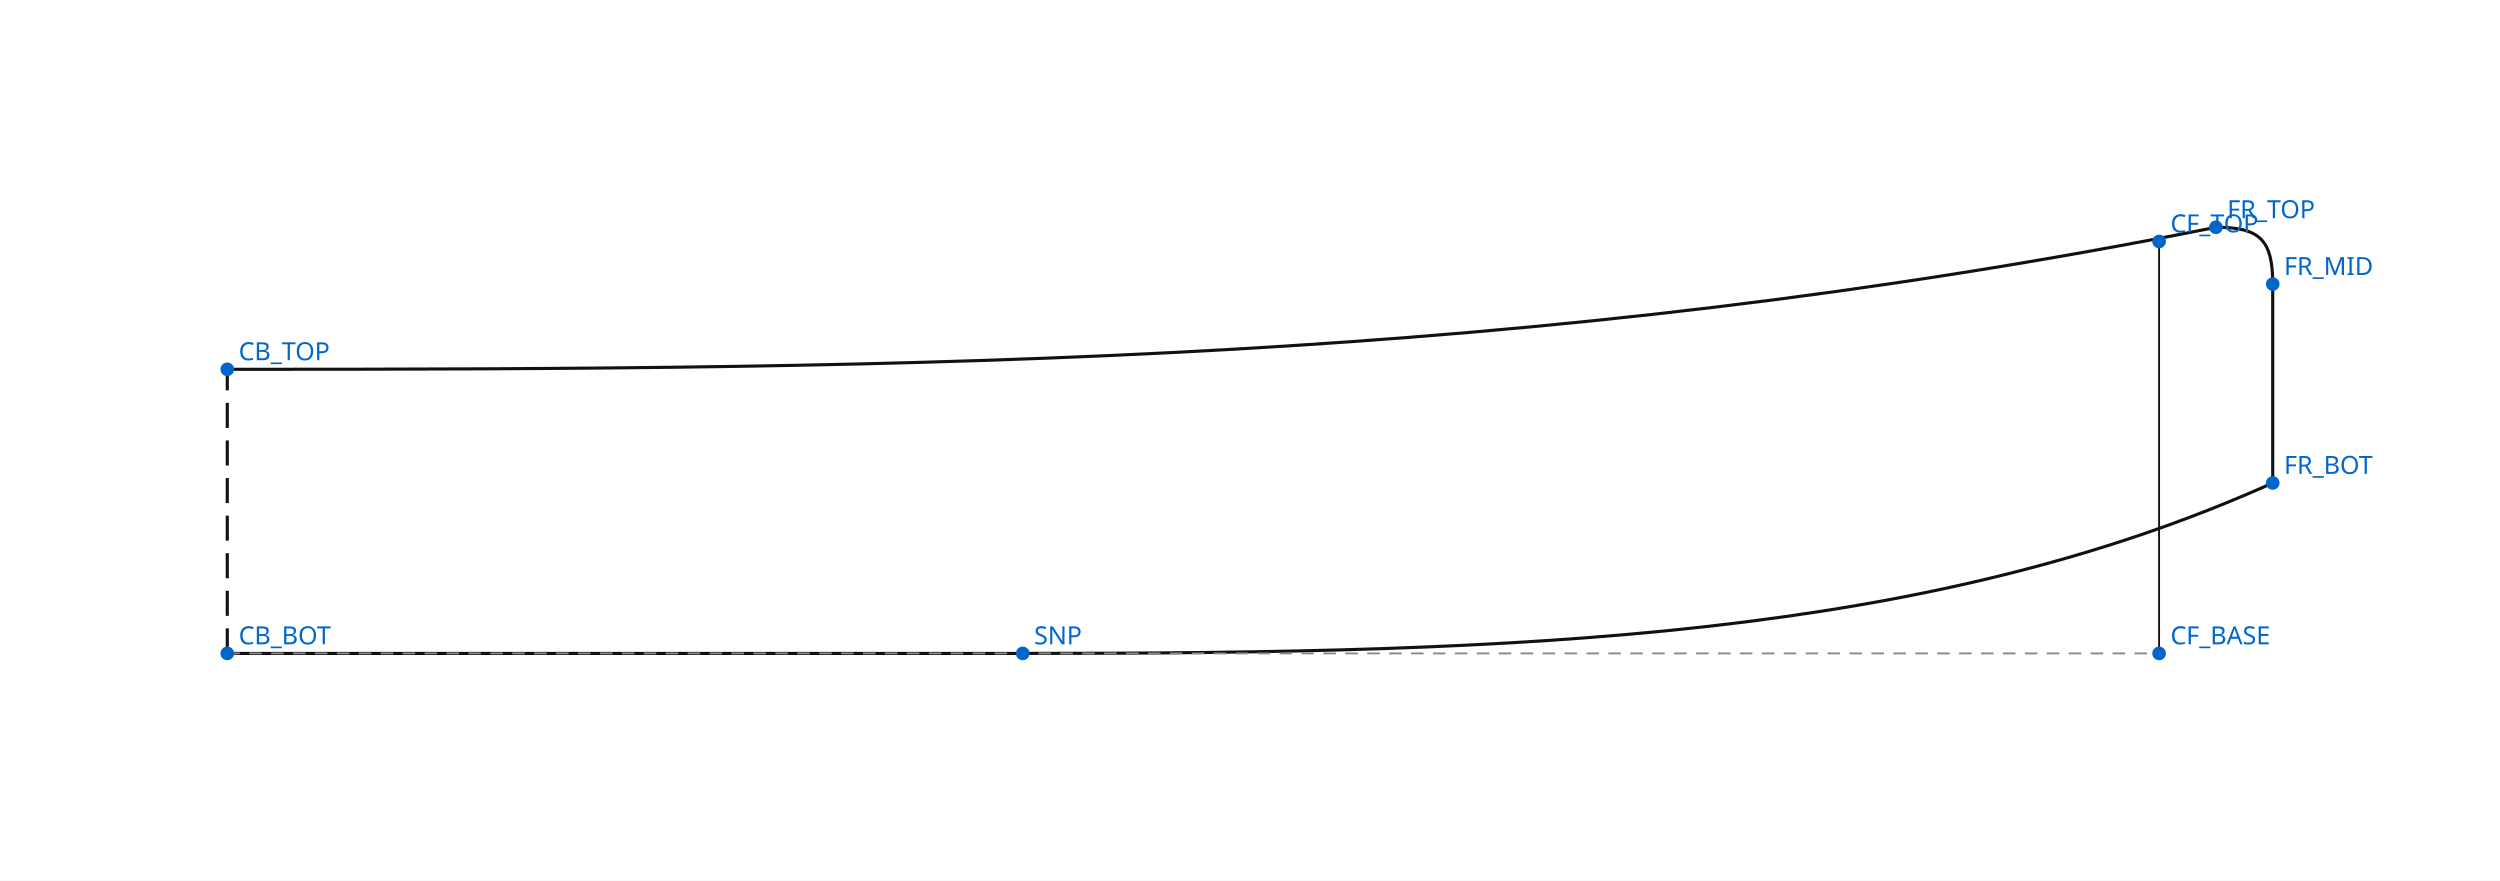
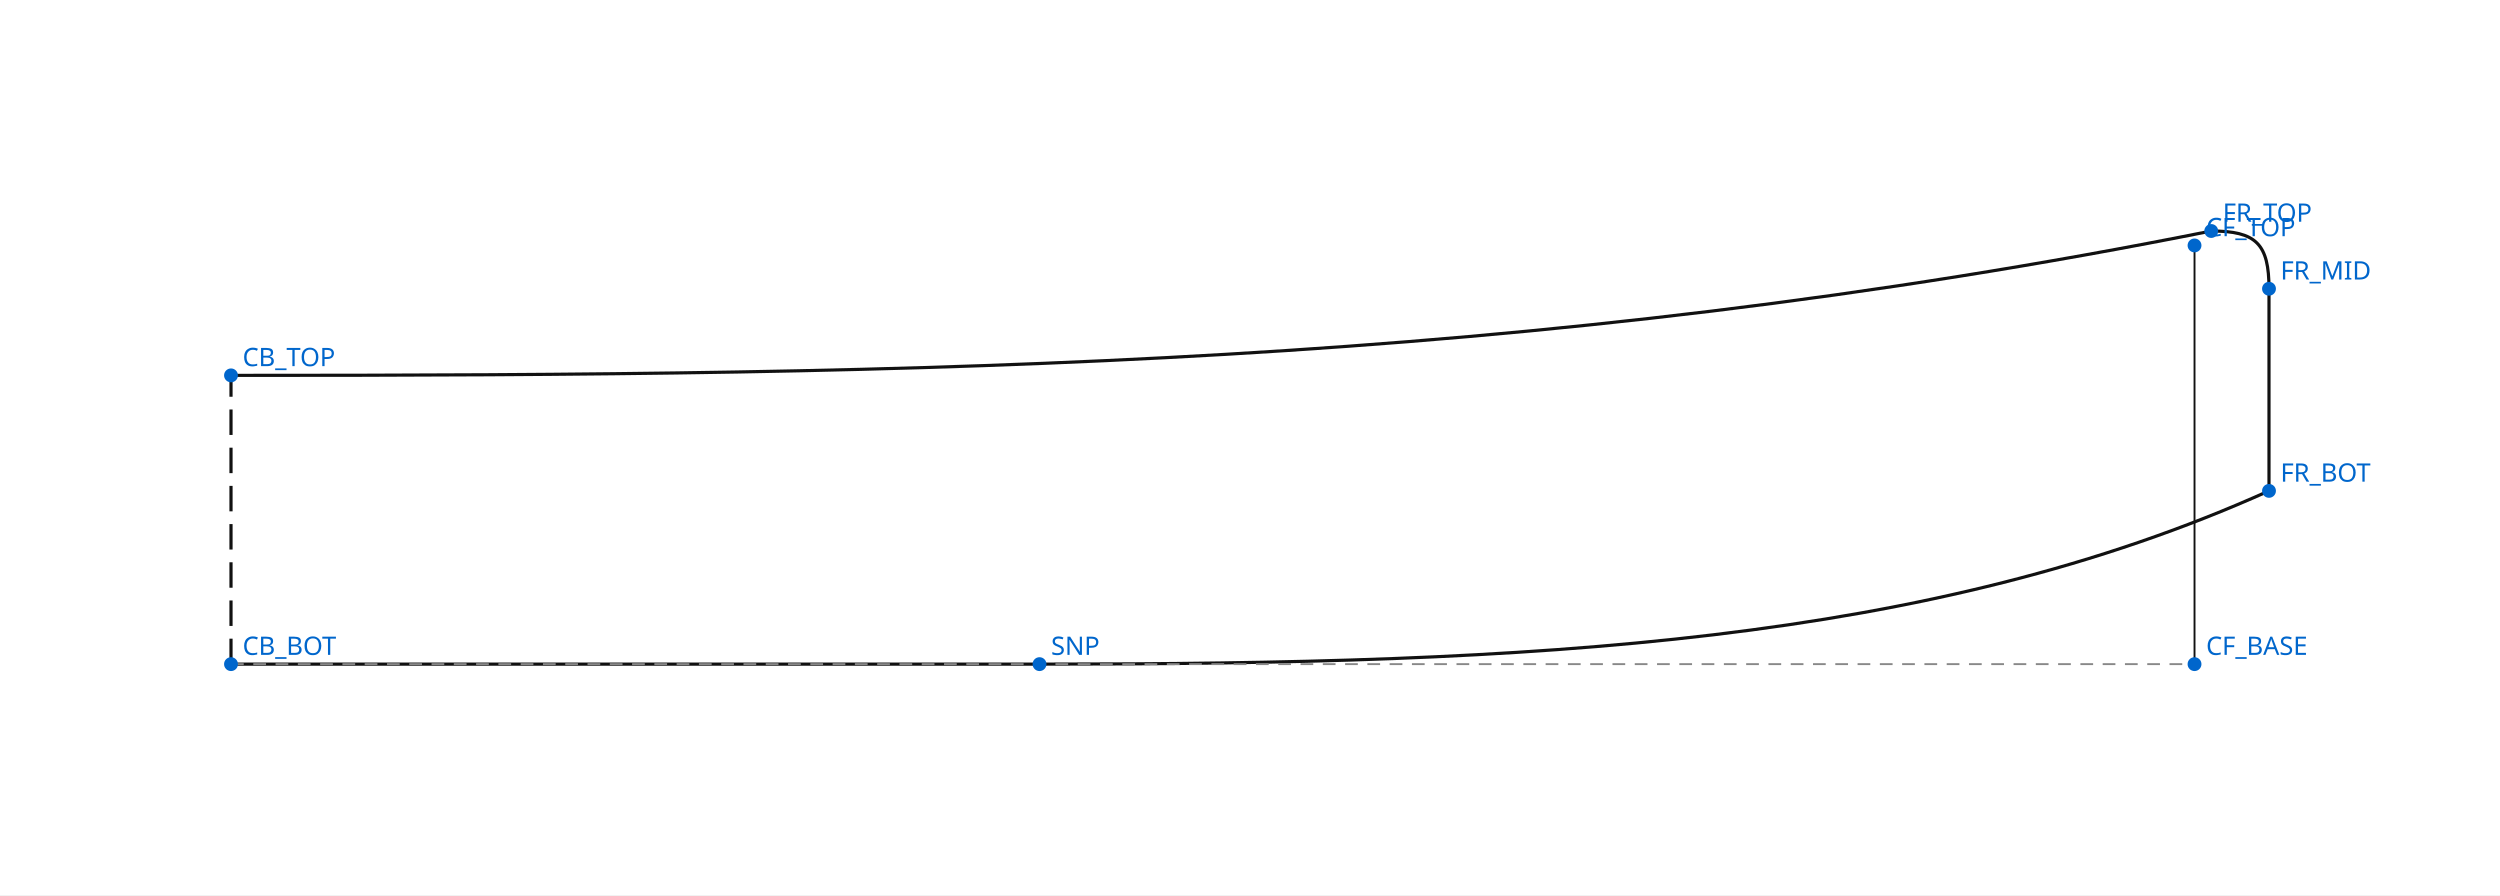
- <svg xmlns="http://www.w3.org/2000/svg" width="279.4mm" height="98.425mm" viewBox="0 0 279.4 98.425">
+ <svg xmlns="http://www.w3.org/2000/svg" width="274.889mm" height="98.425mm" viewBox="0 0 274.889 98.425">
  <rect width="100%" height="100%" fill="white" />
  <g id="outline" fill="none" stroke="#111" stroke-width="0.35">
-     <path d="M25.4 73.025C54.737 73.025 84.963 73.025 114.3 73.025C170.697 73.025 215.428 71.333 254 53.975" />
-     <path d="M254 53.975C254 46.641 254 39.084 254 31.75C254 26.811 252.589 25.4 247.65 25.4" />
-     <path d="M247.65 25.4C171.179 40.694 103.386 41.275 25.4 41.275" />
+     <path d="M25.4 73.025C54.737 73.025 84.963 73.025 114.3 73.025C168.91 73.025 212.139 70.783 249.489 53.975" />
+     <path d="M249.489 53.975C249.489 46.641 249.489 39.084 249.489 31.75C249.489 26.811 248.079 25.4 243.139 25.4" />
+     <path d="M243.139 25.4C168.212 40.385 101.811 41.275 25.4 41.275" />
  </g>
  <g id="construction" fill="none" stroke="#888" stroke-width="0.21" stroke-dasharray="1.4,1.05">
    <path d="M25.4 73.025L241.3 73.025" />
  </g>
  <g id="mark" fill="none" stroke="#111" stroke-width="0.21">
    <path d="M241.3 73.025L241.3 26.987" />
  </g>
  <g id="fold" fill="none" stroke="#111" stroke-width="0.35" stroke-dasharray="2.8,1.4">
    <path d="M25.4 73.025L25.4 41.275" />
  </g>
  <g id="points" font-size="2.794" font-family="sans-serif" fill="#06c">
    <circle cx="25.4" cy="73.025" r="0.762" fill="#06c" />
    <text x="26.67" y="72.009">CB_BOT</text>
    <circle cx="25.4" cy="41.275" r="0.762" fill="#06c" />
    <text x="26.67" y="40.259">CB_TOP</text>
    <circle cx="114.3" cy="73.025" r="0.762" fill="#06c" />
    <text x="115.57" y="72.009">SNP</text>
    <circle cx="241.3" cy="73.025" r="0.762" fill="#06c" />
    <text x="242.57" y="72.009">CF_BASE</text>
-     <circle cx="254" cy="53.975" r="0.762" fill="#06c" />
-     <text x="255.27" y="52.959">FR_BOT</text>
-     <circle cx="247.65" cy="25.4" r="0.762" fill="#06c" />
-     <text x="248.92" y="24.384">FR_TOP</text>
-     <circle cx="254" cy="31.75" r="0.762" fill="#06c" />
-     <text x="255.27" y="30.734">FR_MID</text>
+     <circle cx="249.489" cy="53.975" r="0.762" fill="#06c" />
+     <text x="250.759" y="52.959">FR_BOT</text>
+     <circle cx="243.139" cy="25.4" r="0.762" fill="#06c" />
+     <text x="244.409" y="24.384">FR_TOP</text>
+     <circle cx="249.489" cy="31.75" r="0.762" fill="#06c" />
+     <text x="250.759" y="30.734">FR_MID</text>
    <circle cx="241.3" cy="26.987" r="0.762" fill="#06c" />
    <text x="242.57" y="25.971">CF_TOP</text>
  </g>
</svg>
